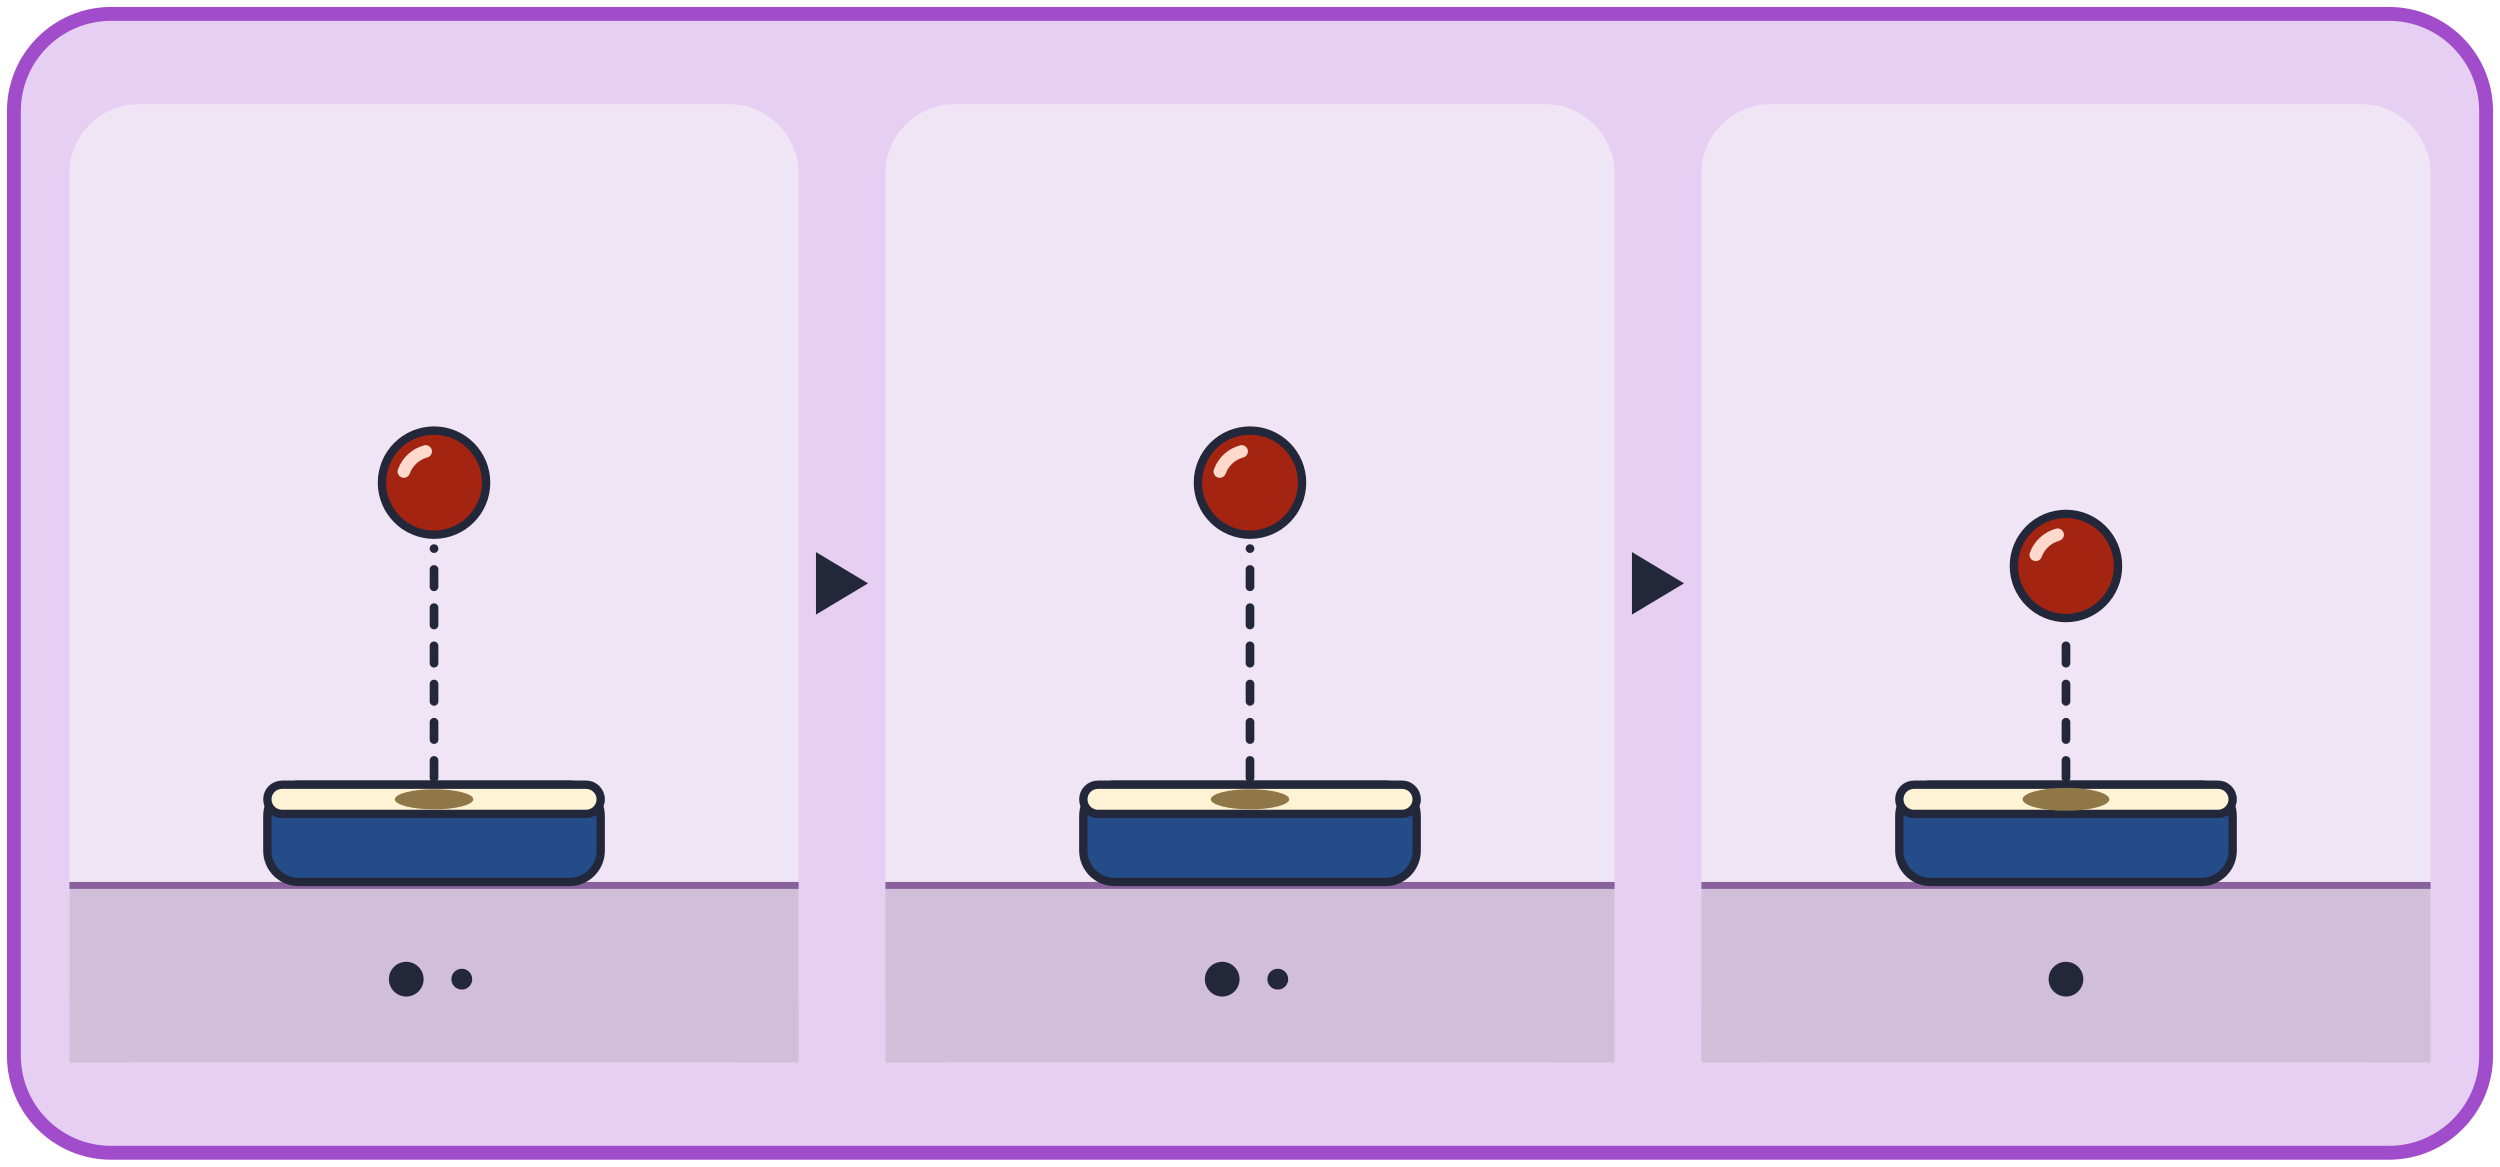
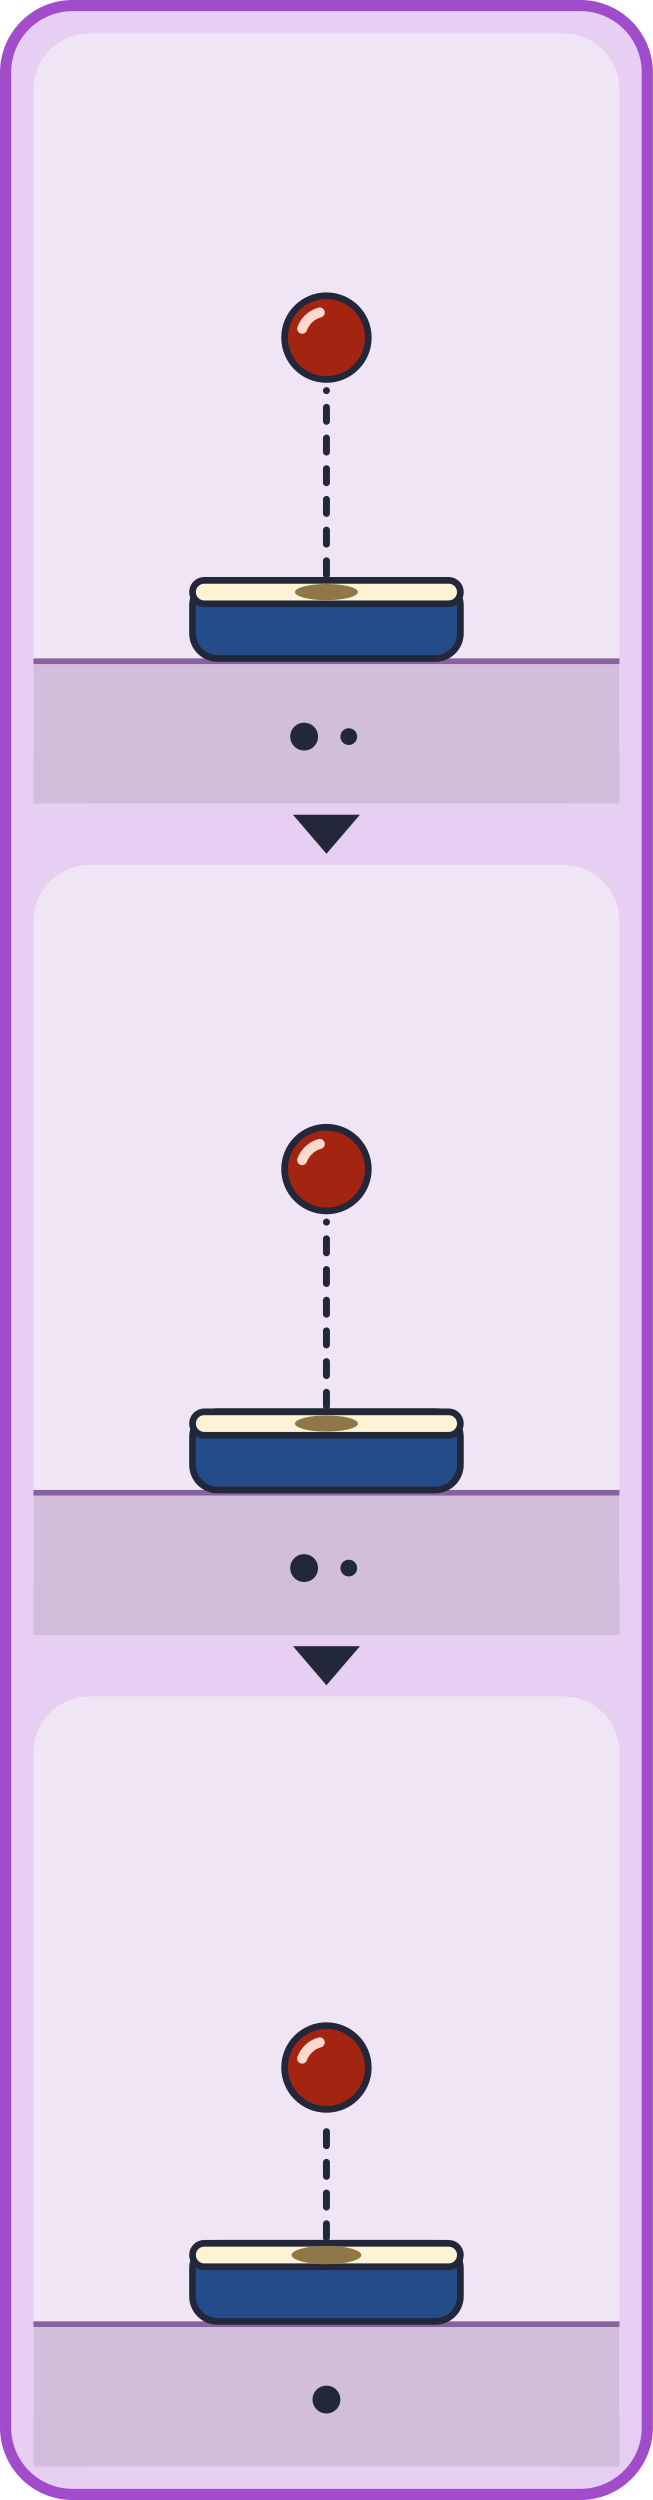
- <svg xmlns="http://www.w3.org/2000/svg" viewBox="0 0 720 336" width="720" height="336">
-   <rect x="4" y="4" width="712" height="328" rx="28" fill="#E6CFF2" stroke="#A14CCB" stroke-width="4" />
-   <g transform="translate(20 30)">
-     <rect x="0" y="0" width="210" height="276" rx="20" fill="#F0E5F5" />
-     <rect x="0" y="224" width="210" height="52" fill="#D1BEDA" />
-     <rect x="0" y="224" width="210" height="2" fill="#89629D" />
-     <rect x="57" y="196" width="96" height="28" rx="9" fill="#234C88" stroke="#23273A" stroke-width="2.4" />
-     <rect x="57" y="196" width="96" height="8.4" rx="4.2" fill="#FFF3D6" stroke="#23273A" stroke-width="2.4" />
-     <ellipse cx="105" cy="200.2" rx="11.3" ry="2.9" fill="#8F7748" />
-     <line x1="105" y1="194" x2="105" y2="128" stroke="#23273A" stroke-width="2.5" stroke-dasharray="5 6" stroke-linecap="round" />
-     <ellipse cx="105" cy="109" rx="15" ry="15" fill="#A42412" stroke="#23273A" stroke-width="2.4" />
-     <path d="M96.3 105.8 A9.3 9.3 0 0 1 102.6 100" fill="none" stroke="#FFD9CC" stroke-width="3.6" stroke-linecap="round" />
-     <circle cx="97" cy="252" r="5" fill="#23273A" />
-     <circle cx="113" cy="252" r="3" fill="#23273A" />
-   </g>
-   <polygon points="235,159 250,168 235,177" fill="#23273A" />
-   <g transform="translate(255 30)">
-     <rect x="0" y="0" width="210" height="276" rx="20" fill="#F0E5F5" />
-     <rect x="0" y="224" width="210" height="52" fill="#D1BEDA" />
-     <rect x="0" y="224" width="210" height="2" fill="#89629D" />
-     <rect x="57" y="196" width="96" height="28" rx="9" fill="#234C88" stroke="#23273A" stroke-width="2.4" />
-     <rect x="57" y="196" width="96" height="8.4" rx="4.2" fill="#FFF3D6" stroke="#23273A" stroke-width="2.4" />
-     <ellipse cx="105" cy="200.2" rx="11.3" ry="2.9" fill="#8F7748" />
-     <line x1="105" y1="194" x2="105" y2="128" stroke="#23273A" stroke-width="2.5" stroke-dasharray="5 6" stroke-linecap="round" />
-     <ellipse cx="105" cy="109" rx="15" ry="15" fill="#A42412" stroke="#23273A" stroke-width="2.4" />
-     <path d="M96.3 105.8 A9.3 9.3 0 0 1 102.6 100" fill="none" stroke="#FFD9CC" stroke-width="3.6" stroke-linecap="round" />
-     <circle cx="97" cy="252" r="5" fill="#23273A" />
-     <circle cx="113" cy="252" r="3" fill="#23273A" />
-   </g>
-   <polygon points="470,159 485,168 470,177" fill="#23273A" />
-   <g transform="translate(490 30)">
-     <rect x="0" y="0" width="210" height="276" rx="20" fill="#F0E5F5" />
-     <rect x="0" y="224" width="210" height="52" fill="#D1BEDA" />
-     <rect x="0" y="224" width="210" height="2" fill="#89629D" />
-     <rect x="57" y="196" width="96" height="28" rx="9" fill="#234C88" stroke="#23273A" stroke-width="2.4" />
-     <rect x="57" y="196" width="96" height="8.4" rx="4.2" fill="#FFF3D6" stroke="#23273A" stroke-width="2.4" />
-     <ellipse cx="105" cy="200.2" rx="12.5" ry="3.3" fill="#8F7748" />
-     <line x1="105" y1="194" x2="105" y2="152" stroke="#23273A" stroke-width="2.5" stroke-dasharray="5 6" stroke-linecap="round" />
-     <ellipse cx="105" cy="133" rx="15" ry="15" fill="#A42412" stroke="#23273A" stroke-width="2.4" />
-     <path d="M96.3 129.8 A9.3 9.3 0 0 1 102.6 124" fill="none" stroke="#FFD9CC" stroke-width="3.6" stroke-linecap="round" />
-     <circle cx="105" cy="252" r="5" fill="#23273A" />
-   </g>
+ <svg xmlns="http://www.w3.org/2000/svg" viewBox="0 0 234 896" width="234" height="896">
+   <defs>
+     <g id="card_dot-all">
+       <rect x="4" y="4" width="712" height="328" rx="28" fill="#E6CFF2" stroke="#A14CCB" stroke-width="4" />
+       <g transform="translate(20 30)">
+         <rect x="0" y="0" width="210" height="276" rx="20" fill="#F0E5F5" />
+         <rect x="0" y="224" width="210" height="52" fill="#D1BEDA" />
+         <rect x="0" y="224" width="210" height="2" fill="#89629D" />
+         <rect x="57" y="196" width="96" height="28" rx="9" fill="#234C88" stroke="#23273A" stroke-width="2.4" />
+         <rect x="57" y="196" width="96" height="8.4" rx="4.2" fill="#FFF3D6" stroke="#23273A" stroke-width="2.4" />
+         <ellipse cx="105" cy="200.2" rx="11.3" ry="2.9" fill="#8F7748" />
+         <line x1="105" y1="194" x2="105" y2="128" stroke="#23273A" stroke-width="2.5" stroke-dasharray="5 6" stroke-linecap="round" />
+         <ellipse cx="105" cy="109" rx="15" ry="15" fill="#A42412" stroke="#23273A" stroke-width="2.4" />
+         <path d="M96.3 105.8 A9.3 9.3 0 0 1 102.6 100" fill="none" stroke="#FFD9CC" stroke-width="3.6" stroke-linecap="round" />
+         <circle cx="97" cy="252" r="5" fill="#23273A" />
+         <circle cx="113" cy="252" r="3" fill="#23273A" />
+       </g>
+       <g transform="translate(255 30)">
+         <rect x="0" y="0" width="210" height="276" rx="20" fill="#F0E5F5" />
+         <rect x="0" y="224" width="210" height="52" fill="#D1BEDA" />
+         <rect x="0" y="224" width="210" height="2" fill="#89629D" />
+         <rect x="57" y="196" width="96" height="28" rx="9" fill="#234C88" stroke="#23273A" stroke-width="2.4" />
+         <rect x="57" y="196" width="96" height="8.4" rx="4.2" fill="#FFF3D6" stroke="#23273A" stroke-width="2.4" />
+         <ellipse cx="105" cy="200.2" rx="11.3" ry="2.9" fill="#8F7748" />
+         <line x1="105" y1="194" x2="105" y2="128" stroke="#23273A" stroke-width="2.5" stroke-dasharray="5 6" stroke-linecap="round" />
+         <ellipse cx="105" cy="109" rx="15" ry="15" fill="#A42412" stroke="#23273A" stroke-width="2.4" />
+         <path d="M96.3 105.8 A9.3 9.3 0 0 1 102.6 100" fill="none" stroke="#FFD9CC" stroke-width="3.6" stroke-linecap="round" />
+         <circle cx="97" cy="252" r="5" fill="#23273A" />
+         <circle cx="113" cy="252" r="3" fill="#23273A" />
+       </g>
+       <g transform="translate(490 30)">
+         <rect x="0" y="0" width="210" height="276" rx="20" fill="#F0E5F5" />
+         <rect x="0" y="224" width="210" height="52" fill="#D1BEDA" />
+         <rect x="0" y="224" width="210" height="2" fill="#89629D" />
+         <rect x="57" y="196" width="96" height="28" rx="9" fill="#234C88" stroke="#23273A" stroke-width="2.4" />
+         <rect x="57" y="196" width="96" height="8.4" rx="4.2" fill="#FFF3D6" stroke="#23273A" stroke-width="2.4" />
+         <ellipse cx="105" cy="200.2" rx="12.5" ry="3.3" fill="#8F7748" />
+         <line x1="105" y1="194" x2="105" y2="152" stroke="#23273A" stroke-width="2.5" stroke-dasharray="5 6" stroke-linecap="round" />
+         <ellipse cx="105" cy="133" rx="15" ry="15" fill="#A42412" stroke="#23273A" stroke-width="2.4" />
+         <path d="M96.3 129.8 A9.3 9.3 0 0 1 102.6 124" fill="none" stroke="#FFD9CC" stroke-width="3.6" stroke-linecap="round" />
+         <circle cx="105" cy="252" r="5" fill="#23273A" />
+       </g>
+     </g>
+   </defs>
+   <rect x="2" y="2" width="230" height="892" rx="24" fill="#E6CFF2" stroke="#A14CCB" stroke-width="4" />
+   <svg x="12" y="12" width="210" height="276" viewBox="20 30 210 276">
+     <use href="#card_dot-all" />
+   </svg>
+   <polygon points="105,292 129,292 117,306" fill="#23273A" />
+   <svg x="12" y="310" width="210" height="276" viewBox="255 30 210 276">
+     <use href="#card_dot-all" />
+   </svg>
+   <polygon points="105,590 129,590 117,604" fill="#23273A" />
+   <svg x="12" y="608" width="210" height="276" viewBox="490 30 210 276">
+     <use href="#card_dot-all" />
+   </svg>
</svg>
